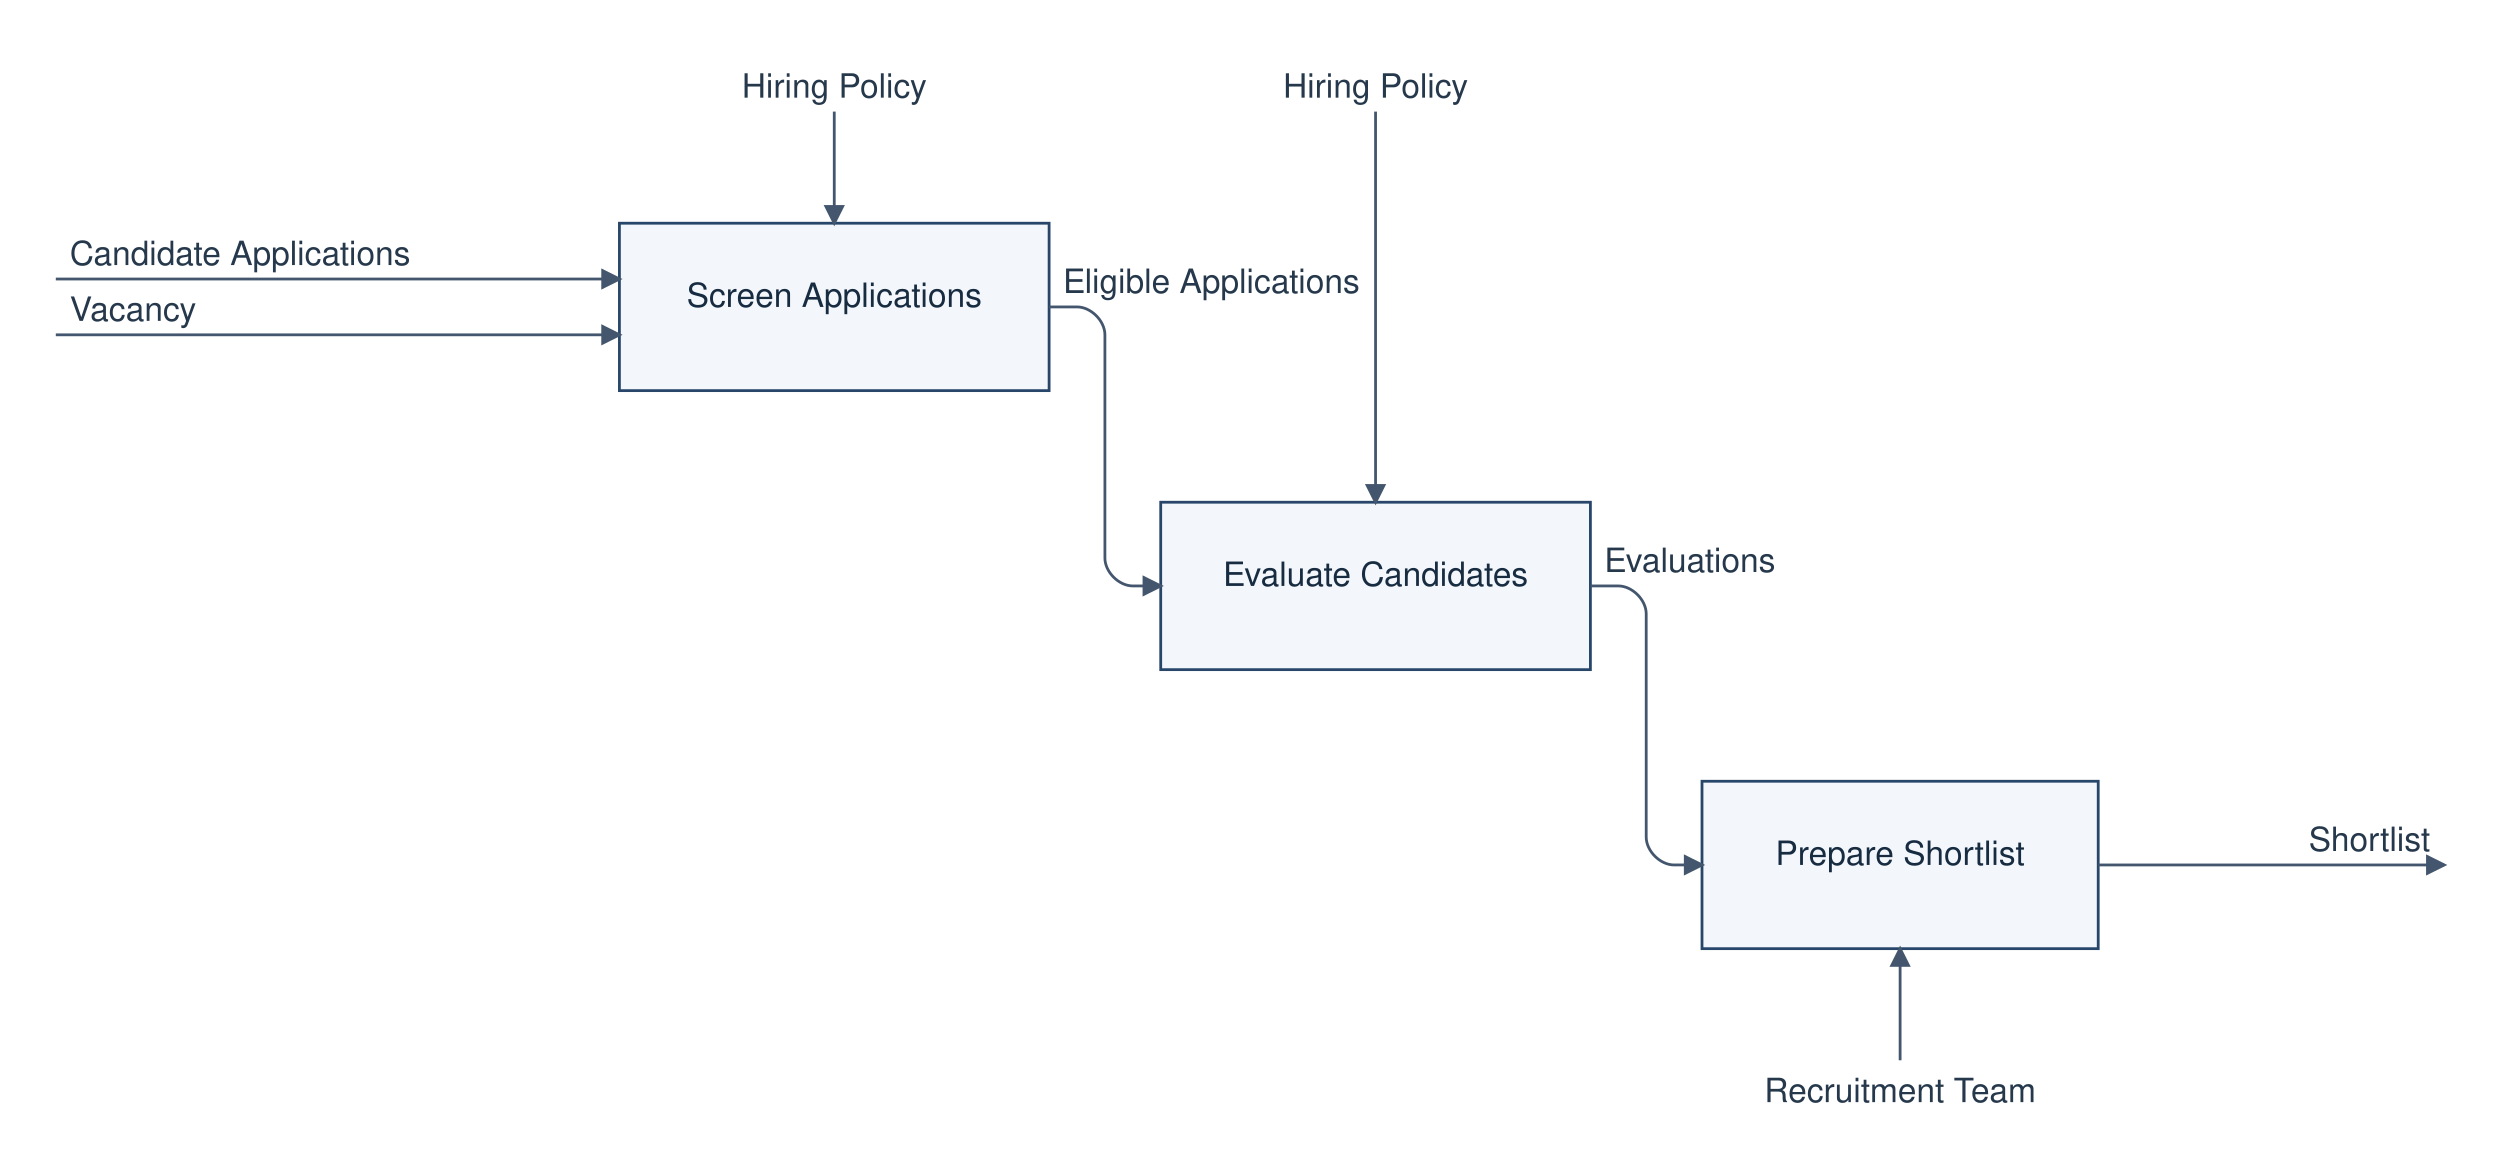
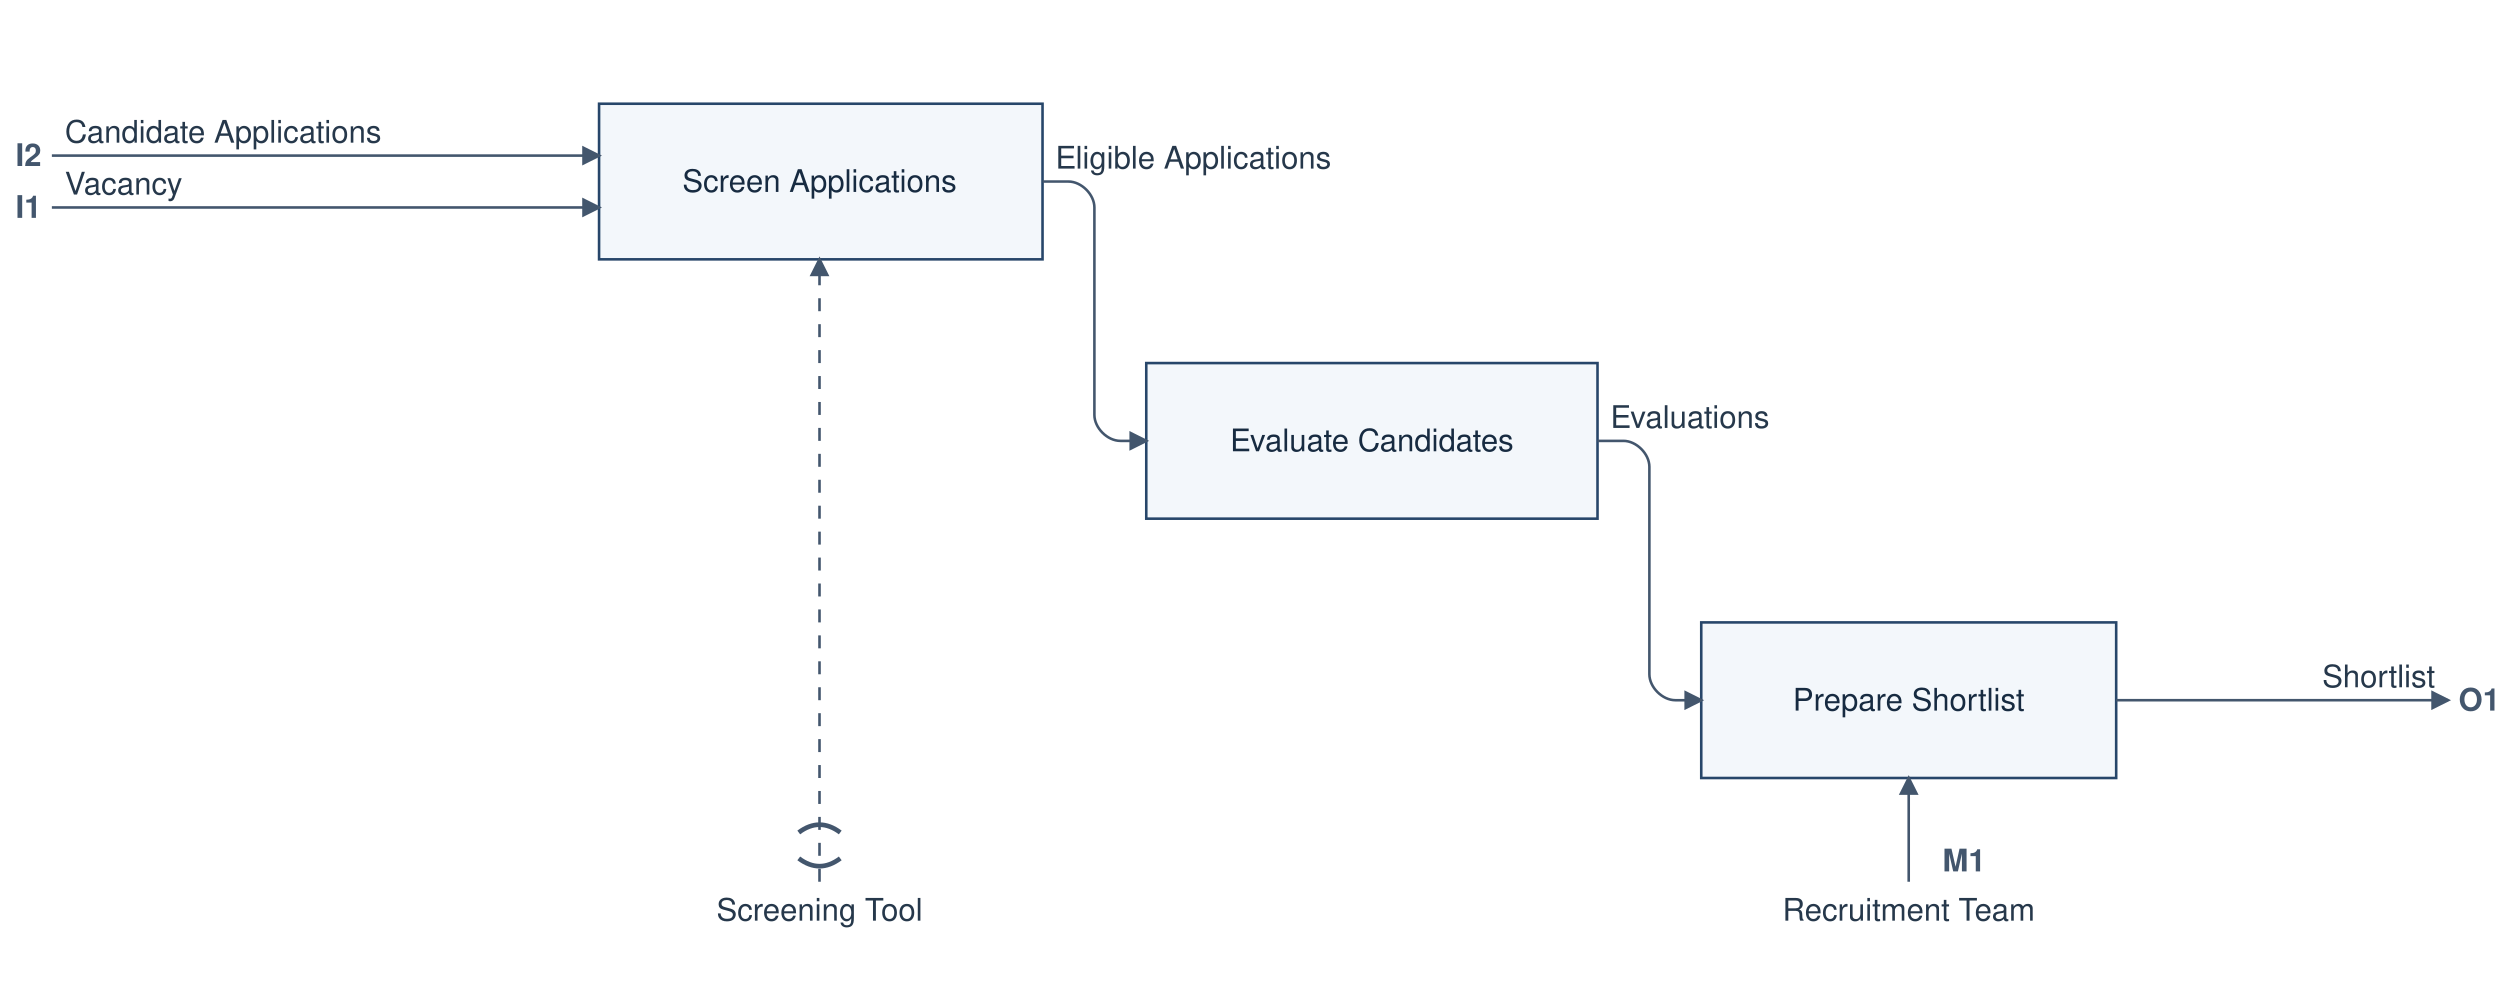
- <svg xmlns="http://www.w3.org/2000/svg" width="896pt" height="420pt" viewBox="0.0 0.0 896.0 420.0">
+ <svg xmlns="http://www.w3.org/2000/svg" width="964pt" height="380pt" viewBox="0.0 0.0 964.0 380.0">
  <style type="text/css">
  svg {
    background-color: white;
  }
  text {
    font-family: "Helvetica Neue", Helvetica, Arial, sans-serif;
    font-size: 12px;
  }
</style>
  <g>
    <g data-idef0-block="Screen Applications">
-       <rect x="222" y="80" width="154" height="60" fill="#F3F7FB" stroke="#27466A" />
-       <text fill="#172B41" text-anchor="middle" x="299" y="110">Screen Applications</text>
+       <rect x="231" y="40" width="171" height="60" fill="#F3F7FB" stroke="#27466A" />
+       <text fill="#172B41" text-anchor="middle" x="316" y="74">
+         <tspan x="316" dy="0">Screen Applications</tspan>
+       </text>
    </g>
    <g data-idef0-block="Evaluate Candidates">
-       <rect x="416" y="180" width="154" height="60" fill="#F3F7FB" stroke="#27466A" />
-       <text fill="#172B41" text-anchor="middle" x="493" y="210">Evaluate Candidates</text>
+       <rect x="442" y="140" width="174" height="60" fill="#F3F7FB" stroke="#27466A" />
+       <text fill="#172B41" text-anchor="middle" x="529" y="174">
+         <tspan x="529" dy="0">Evaluate Candidates</tspan>
+       </text>
    </g>
    <g data-idef0-block="Prepare Shortlist">
-       <rect x="610" y="280" width="142" height="60" fill="#F3F7FB" stroke="#27466A" />
-       <text fill="#172B41" text-anchor="middle" x="681" y="310">Prepare Shortlist</text>
+       <rect x="656" y="240" width="160" height="60" fill="#F3F7FB" stroke="#27466A" />
+       <text fill="#172B41" text-anchor="middle" x="736" y="274">
+         <tspan x="736" dy="0">Prepare Shortlist</tspan>
+       </text>
    </g>
    <g data-idef0-arrow="Eligible Applications">
-       <path stroke="#43566D" fill="none" d="M 376 110 L 386 110 C 391 110 396 115 396 120 L 396 200 C 396 205 401 210 406 210 L 416 210" />
-       <polygon fill="#43566D" stroke="#43566D" points="416,210 410,213 410,207 416,210" />
-       <text fill="#26384B" text-anchor="start" x="381" y="105">Eligible Applications</text>
+       <path stroke="#43566D" fill="none" d="M 402 70 L 412 70 C 417 70 422 75 422 80 L 422 160 C 422 165 427 170 432 170 L 442 170" />
+       <polygon fill="#43566D" stroke="#43566D" points="442,170 436,173 436,167 442,170" />
+       <text fill="#26384B" text-anchor="start" x="407" y="65">Eligible Applications</text>
    </g>
    <g data-idef0-arrow="Evaluations">
-       <path stroke="#43566D" fill="none" d="M 570 210 L 580 210 C 585 210 590 215 590 220 L 590 300 C 590 305 595 310 600 310 L 610 310" />
-       <polygon fill="#43566D" stroke="#43566D" points="610,310 604,313 604,307 610,310" />
-       <text fill="#26384B" text-anchor="start" x="575" y="205">Evaluations</text>
+       <path stroke="#43566D" fill="none" d="M 616 170 L 626 170 C 631 170 636 175 636 180 L 636 260 C 636 265 641 270 646 270 L 656 270" />
+       <polygon fill="#43566D" stroke="#43566D" points="656,270 650,273 650,267 656,270" />
+       <text fill="#26384B" text-anchor="start" x="621" y="165">Evaluations</text>
    </g>
-     <g data-idef0-arrow="Vacancy">
-       <line x1="20" y1="120" x2="222" y2="120" stroke="#43566D" />
-       <polygon fill="#43566D" stroke="#43566D" points="222,120 216,123 216,117 222,120" />
-       <text fill="#26384B" text-anchor="start" x="25" y="115">Vacancy</text>
+     <g data-idef0-arrow="Vacancy" data-idef0-icom="I1">
+       <line x1="20" y1="80" x2="231" y2="80" stroke="#43566D" />
+       <polygon fill="#43566D" stroke="#43566D" points="231,80 225,83 225,77 231,80" />
+       <text fill="#26384B" text-anchor="start" x="25" y="75">Vacancy</text>
+       <text class="idef0-icom" x="16" y="84" text-anchor="end" fill="#43566D" font-size="11" font-weight="700">I1</text>
    </g>
-     <g data-idef0-arrow="Candidate Applications">
-       <line x1="20" y1="100" x2="222" y2="100" stroke="#43566D" />
-       <polygon fill="#43566D" stroke="#43566D" points="222,100 216,103 216,97 222,100" />
-       <text fill="#26384B" text-anchor="start" x="25" y="95">Candidate Applications</text>
+     <g data-idef0-arrow="Candidate Applications" data-idef0-icom="I2">
+       <line x1="20" y1="60" x2="231" y2="60" stroke="#43566D" />
+       <polygon fill="#43566D" stroke="#43566D" points="231,60 225,63 225,57 231,60" />
+       <text fill="#26384B" text-anchor="start" x="25" y="55">Candidate Applications</text>
+       <text class="idef0-icom" x="16" y="64" text-anchor="end" fill="#43566D" font-size="11" font-weight="700">I2</text>
    </g>
-     <g data-idef0-arrow="Shortlist">
-       <line x1="752" y1="310" x2="876" y2="310" stroke="#43566D" />
-       <polygon fill="#43566D" stroke="#43566D" points="876,310 870,313 870,307 876,310" />
-       <text fill="#26384B" text-anchor="end" x="871" y="305">Shortlist</text>
+     <g data-idef0-arrow="Shortlist" data-idef0-icom="O1">
+       <line x1="816" y1="270" x2="944" y2="270" stroke="#43566D" />
+       <polygon fill="#43566D" stroke="#43566D" points="944,270 938,273 938,267 944,270" />
+       <text fill="#26384B" text-anchor="end" x="939" y="265">Shortlist</text>
+       <text class="idef0-icom" x="948" y="274" text-anchor="start" fill="#43566D" font-size="11" font-weight="700">O1</text>
    </g>
-     <g data-idef0-arrow="Hiring Policy">
-       <line x1="299" y1="40" x2="299" y2="80" stroke="#43566D" />
-       <polygon fill="#43566D" stroke="#43566D" points="299,80 296,74 302,74 299,80" />
-       <text fill="#26384B" text-anchor="middle" x="299" y="35">Hiring Policy</text>
+     <g data-idef0-arrow="Recruitment Team" data-idef0-icom="M1">
+       <line x1="736" y1="340" x2="736" y2="300" stroke="#43566D" />
+       <polygon fill="#43566D" stroke="#43566D" points="736,300 733,306 739,306 736,300" />
+       <text fill="#26384B" text-anchor="middle" x="736" y="355">Recruitment Team</text>
+       <text class="idef0-icom" x="749" y="336" text-anchor="start" fill="#43566D" font-size="11" font-weight="700">M1</text>
    </g>
-     <g data-idef0-arrow="Hiring Policy">
-       <line x1="493" y1="40" x2="493" y2="180" stroke="#43566D" />
-       <polygon fill="#43566D" stroke="#43566D" points="493,180 490,174 496,174 493,180" />
-       <text fill="#26384B" text-anchor="middle" x="493" y="35">Hiring Policy</text>
-     </g>
-     <g data-idef0-arrow="Recruitment Team">
-       <line x1="681" y1="380" x2="681" y2="340" stroke="#43566D" />
-       <polygon fill="#43566D" stroke="#43566D" points="681,340 678,346 684,346 681,340" />
-       <text fill="#26384B" text-anchor="middle" x="681" y="395">Recruitment Team</text>
+     <g data-idef0-arrow="Screening Tool" data-idef0-tunnel="child">
+       <line x1="316" y1="340" x2="316" y2="100" stroke="#43566D" stroke-dasharray="5,5" />
+       <polygon fill="#43566D" stroke="#43566D" points="316,100 313,106 319,106 316,100" />
+       <text fill="#26384B" text-anchor="middle" x="316" y="355">Screening Tool</text>
+       <g data-idef0-tunnel-marker="child" transform="translate(316 326) rotate(90)">
+         <path d="M -5 -8 Q -11 0 -5 8 M 5 -8 Q 11 0 5 8" fill="none" stroke="#43566D" stroke-width="1.8" />
+       </g>
    </g>
  </g>
</svg>
